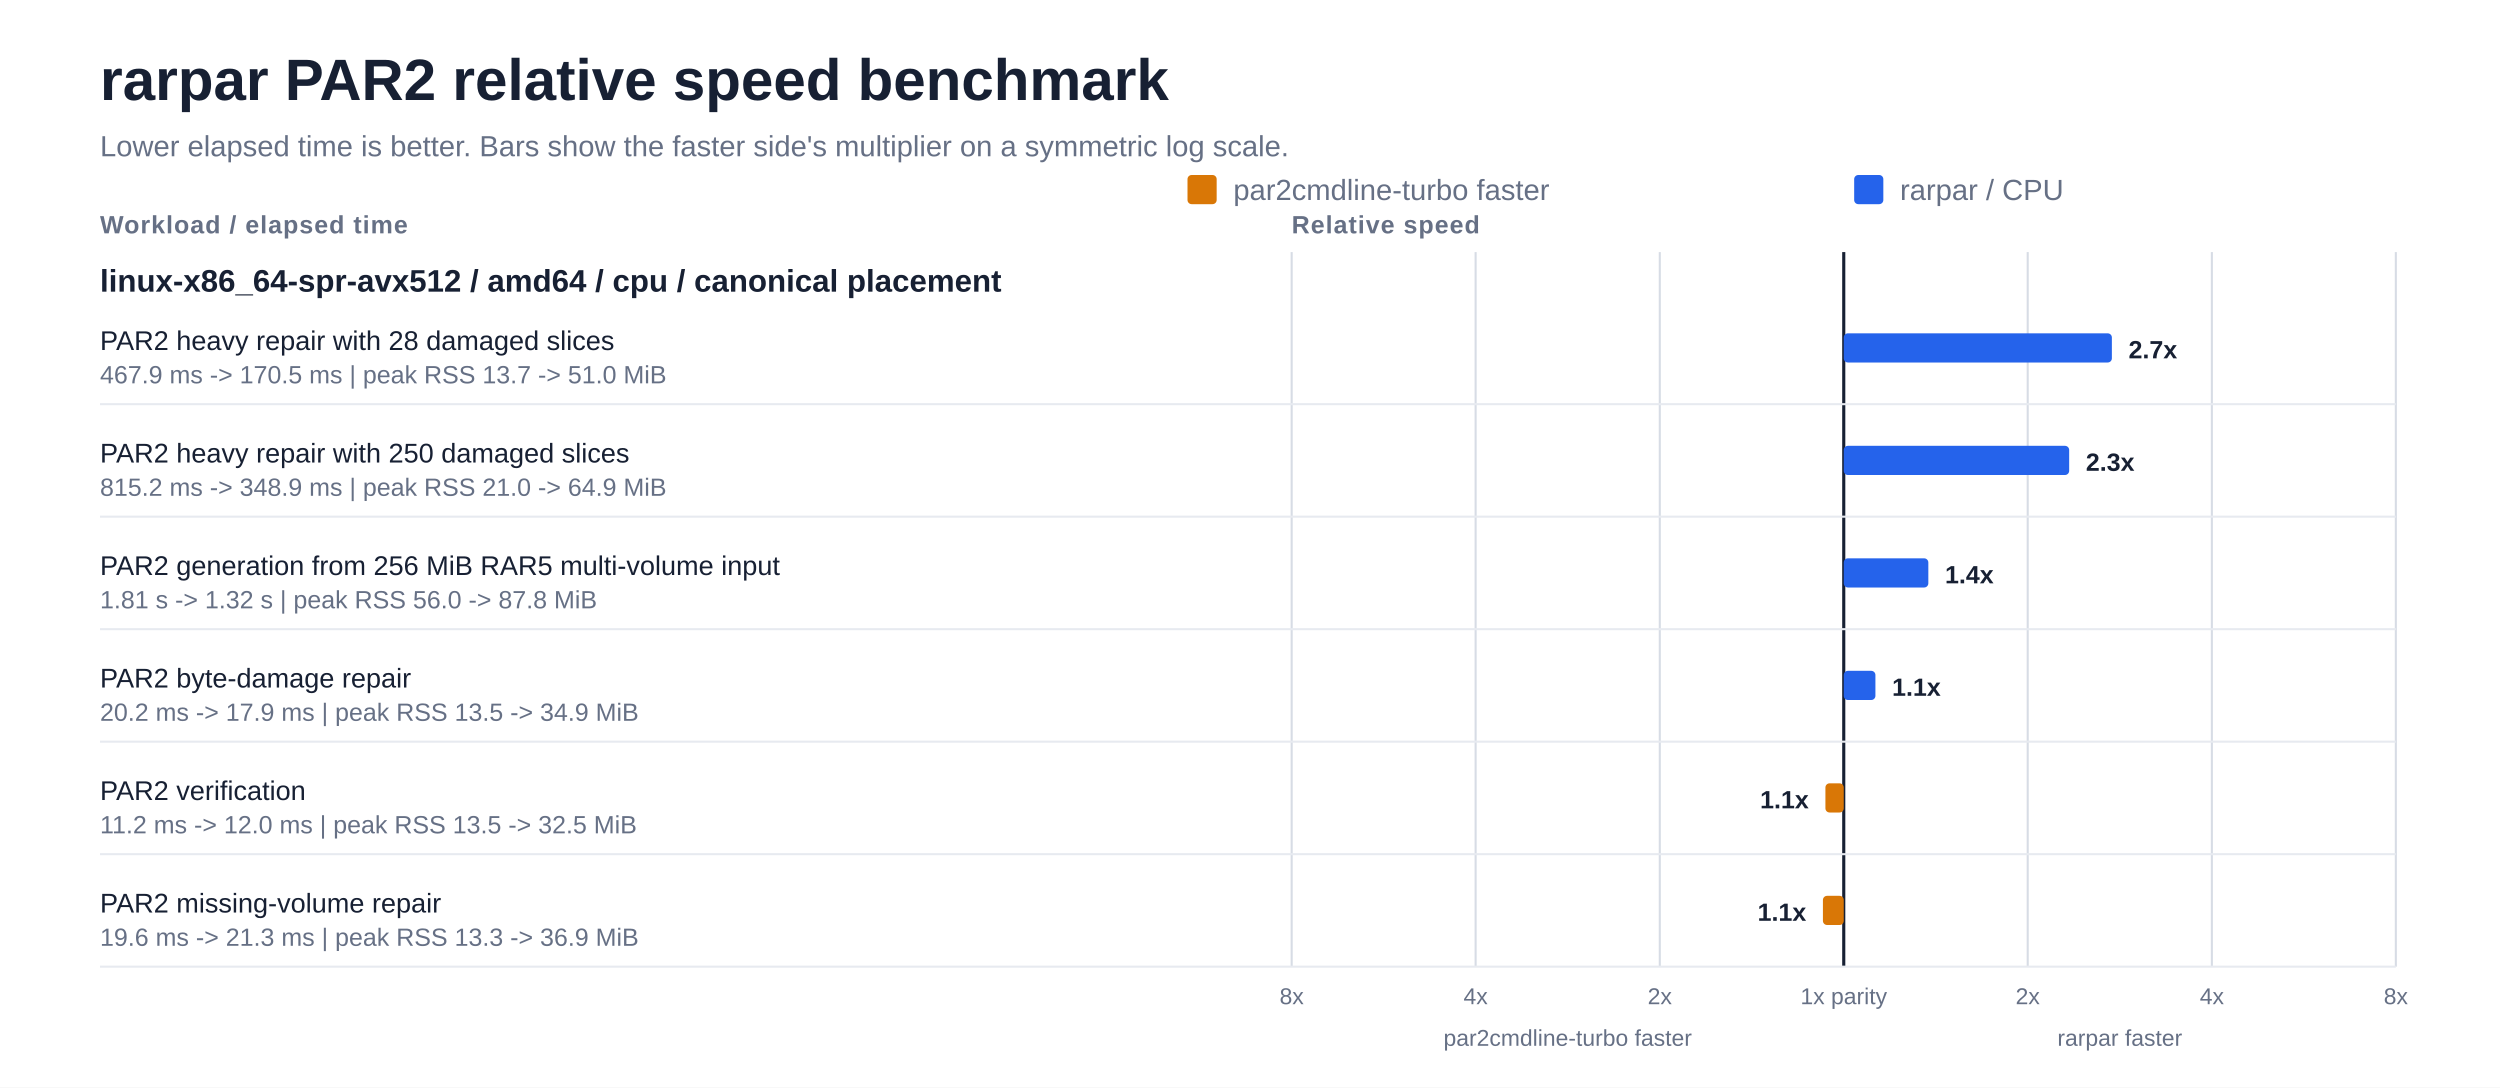
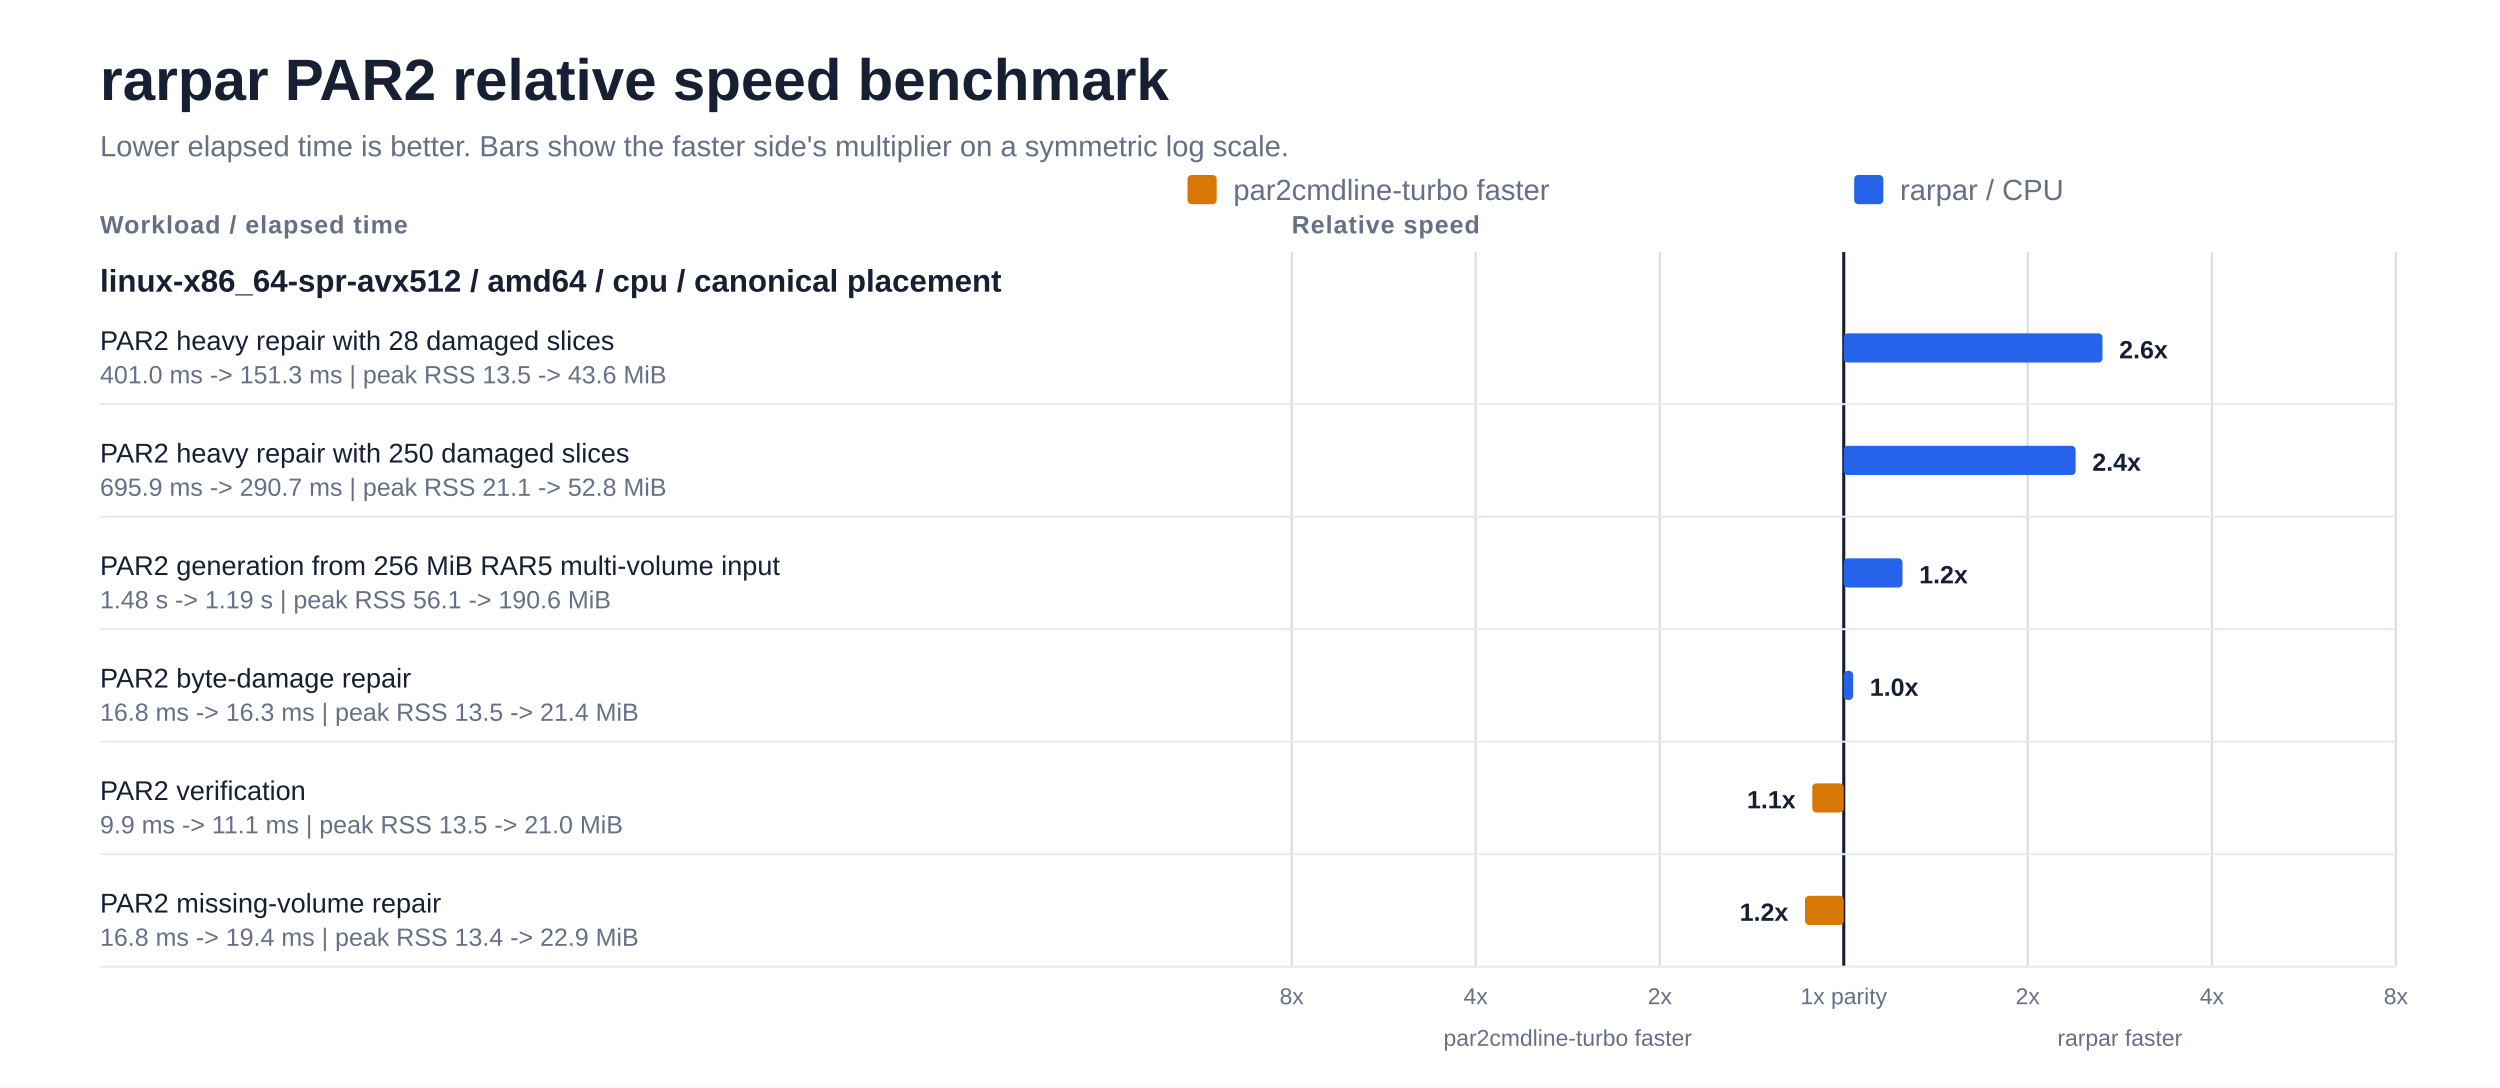
<svg xmlns="http://www.w3.org/2000/svg" width="1200" height="522" viewBox="0 0 1200 522" role="img" aria-labelledby="title desc">
  <style>
    .bg { fill: #ffffff; } text { font-family: Arial, sans-serif; fill: #172033; }
    .title { font-size: 28px; font-weight: 600; } .subtitle { font-size: 14px; fill: #667085; }
    .column { font-size: 12px; font-weight: 600; fill: #667085; letter-spacing: .04em; text-transform: uppercase; }
    .machine { font-size: 15px; font-weight: 600; } .workload { font-size: 13px; font-weight: 500; }
    .timing { font-size: 12px; fill: #667085; } .tick { font-size: 11px; fill: #667085; } .ratio { font-size: 12px; font-weight: 600; }
    .grid { stroke: #d7dce5; stroke-width: 1; } .parity { stroke: #172033; stroke-width: 1.5; } .rule { stroke: #e7eaf0; stroke-width: 1; }
    .cpu { fill: #2563eb; } .gpu { fill: #7c3aed; } .slower { fill: #d97706; }
    @media (prefers-color-scheme: dark) { .bg { fill: #0d1117; } text { fill: #e6edf3; } .subtitle, .column, .timing, .tick { fill: #9ca7b5; } .grid { stroke: #30363d; } .parity { stroke: #e6edf3; } .rule { stroke: #21262d; } .cpu { fill: #58a6ff; } .gpu { fill: #bc8cff; } .slower { fill: #f2a65a; } }
  </style>
  <rect class="bg" width="1200" height="522" />
  <text class="title" x="48" y="48">rarpar PAR2 relative speed benchmark</text>
  <text class="subtitle" x="48" y="75">Lower elapsed time is better. Bars show the faster side's multiplier on a symmetric log scale.</text>
  <g aria-label="Legend">
    <rect class="slower" x="570" y="84" width="14" height="14" rx="2" />
    <text class="subtitle" x="592" y="96">par2cmdline-turbo faster</text>
    <rect class="cpu" x="890" y="84" width="14" height="14" rx="2" />
    <text class="subtitle" x="912" y="96">rarpar / CPU</text>
  </g>
  <text class="column" x="48" y="112">Workload / elapsed time</text>
  <text class="column" x="620" y="112">Relative speed</text>
  <g aria-label="Relative speed axis">
    <line class="grid" x1="620.0" y1="121" x2="620.0" y2="464" />
    <text class="tick" x="620.0" y="482" text-anchor="middle">8x</text>
    <line class="grid" x1="708.3" y1="121" x2="708.3" y2="464" />
    <text class="tick" x="708.3" y="482" text-anchor="middle">4x</text>
    <line class="grid" x1="796.7" y1="121" x2="796.7" y2="464" />
    <text class="tick" x="796.7" y="482" text-anchor="middle">2x</text>
    <line class="parity" x1="885.0" y1="121" x2="885.0" y2="464" />
    <text class="tick" x="885.0" y="482" text-anchor="middle">1x parity</text>
    <line class="grid" x1="973.3" y1="121" x2="973.3" y2="464" />
    <text class="tick" x="973.3" y="482" text-anchor="middle">2x</text>
    <line class="grid" x1="1061.7" y1="121" x2="1061.7" y2="464" />
    <text class="tick" x="1061.7" y="482" text-anchor="middle">4x</text>
    <line class="grid" x1="1150.0" y1="121" x2="1150.0" y2="464" />
    <text class="tick" x="1150.0" y="482" text-anchor="middle">8x</text>
    <text class="tick" x="752.5" y="502" text-anchor="middle">par2cmdline-turbo faster</text>
    <text class="tick" x="1017.5" y="502" text-anchor="middle">rarpar faster</text>
  </g>
  <g aria-label="PAR2 benchmarks">
    <text class="machine" x="48" y="140">linux-x86_64-spr-avx512 / amd64 / cpu / canonical placement</text>
    <text class="workload" x="48" y="168">PAR2 heavy repair with 28 damaged slices</text>
-     <text class="timing" x="48" y="184">467.9 ms -&gt; 170.5 ms  |  peak RSS 13.7 -&gt; 51.0 MiB</text>
-     <rect class="cpu" x="885.0" y="160" width="128.7" height="14" rx="2" />
-     <text class="ratio" x="1021.7" y="172">2.7x</text>
+     <text class="timing" x="48" y="184">401.0 ms -&gt; 151.3 ms  |  peak RSS 13.5 -&gt; 43.6 MiB</text>
+     <rect class="cpu" x="885.0" y="160" width="124.2" height="14" rx="2" />
+     <text class="ratio" x="1017.2" y="172">2.6x</text>
    <line class="rule" x1="48" y1="194" x2="1150" y2="194" />
    <text class="workload" x="48" y="222">PAR2 heavy repair with 250 damaged slices</text>
-     <text class="timing" x="48" y="238">815.2 ms -&gt; 348.9 ms  |  peak RSS 21.0 -&gt; 64.9 MiB</text>
-     <rect class="cpu" x="885.0" y="214" width="108.2" height="14" rx="2" />
-     <text class="ratio" x="1001.2" y="226">2.3x</text>
+     <text class="timing" x="48" y="238">695.9 ms -&gt; 290.7 ms  |  peak RSS 21.1 -&gt; 52.8 MiB</text>
+     <rect class="cpu" x="885.0" y="214" width="111.3" height="14" rx="2" />
+     <text class="ratio" x="1004.3" y="226">2.4x</text>
    <line class="rule" x1="48" y1="248" x2="1150" y2="248" />
    <text class="workload" x="48" y="276">PAR2 generation from 256 MiB RAR5 multi-volume input</text>
-     <text class="timing" x="48" y="292">1.81 s -&gt; 1.32 s  |  peak RSS 56.0 -&gt; 87.8 MiB</text>
-     <rect class="cpu" x="885.0" y="268" width="40.6" height="14" rx="2" />
-     <text class="ratio" x="933.6" y="280">1.4x</text>
+     <text class="timing" x="48" y="292">1.48 s -&gt; 1.19 s  |  peak RSS 56.1 -&gt; 190.6 MiB</text>
+     <rect class="cpu" x="885.0" y="268" width="28.2" height="14" rx="2" />
+     <text class="ratio" x="921.2" y="280">1.2x</text>
    <line class="rule" x1="48" y1="302" x2="1150" y2="302" />
    <text class="workload" x="48" y="330">PAR2 byte-damage repair</text>
-     <text class="timing" x="48" y="346">20.2 ms -&gt; 17.9 ms  |  peak RSS 13.5 -&gt; 34.9 MiB</text>
-     <rect class="cpu" x="885.0" y="322" width="15.2" height="14" rx="2" />
-     <text class="ratio" x="908.2" y="334">1.1x</text>
+     <text class="timing" x="48" y="346">16.8 ms -&gt; 16.3 ms  |  peak RSS 13.5 -&gt; 21.4 MiB</text>
+     <rect class="cpu" x="885.0" y="322" width="4.5" height="14" rx="2" />
+     <text class="ratio" x="897.5" y="334">1.0x</text>
    <line class="rule" x1="48" y1="356" x2="1150" y2="356" />
    <text class="workload" x="48" y="384">PAR2 verification</text>
-     <text class="timing" x="48" y="400">11.2 ms -&gt; 12.0 ms  |  peak RSS 13.5 -&gt; 32.5 MiB</text>
-     <rect class="slower" x="876.2" y="376" width="8.8" height="14" rx="2" />
-     <text class="ratio" x="868.2" y="388" text-anchor="end">1.1x</text>
+     <text class="timing" x="48" y="400">9.9 ms -&gt; 11.1 ms  |  peak RSS 13.5 -&gt; 21.0 MiB</text>
+     <rect class="slower" x="869.9" y="376" width="15.1" height="14" rx="2" />
+     <text class="ratio" x="861.9" y="388" text-anchor="end">1.1x</text>
    <line class="rule" x1="48" y1="410" x2="1150" y2="410" />
    <text class="workload" x="48" y="438">PAR2 missing-volume repair</text>
-     <text class="timing" x="48" y="454">19.6 ms -&gt; 21.3 ms  |  peak RSS 13.3 -&gt; 36.9 MiB</text>
-     <rect class="slower" x="875.0" y="430" width="10.0" height="14" rx="2" />
-     <text class="ratio" x="867.0" y="442" text-anchor="end">1.1x</text>
+     <text class="timing" x="48" y="454">16.8 ms -&gt; 19.4 ms  |  peak RSS 13.4 -&gt; 22.9 MiB</text>
+     <rect class="slower" x="866.4" y="430" width="18.6" height="14" rx="2" />
+     <text class="ratio" x="858.4" y="442" text-anchor="end">1.2x</text>
    <line class="rule" x1="48" y1="464" x2="1150" y2="464" />
  </g>
</svg>
